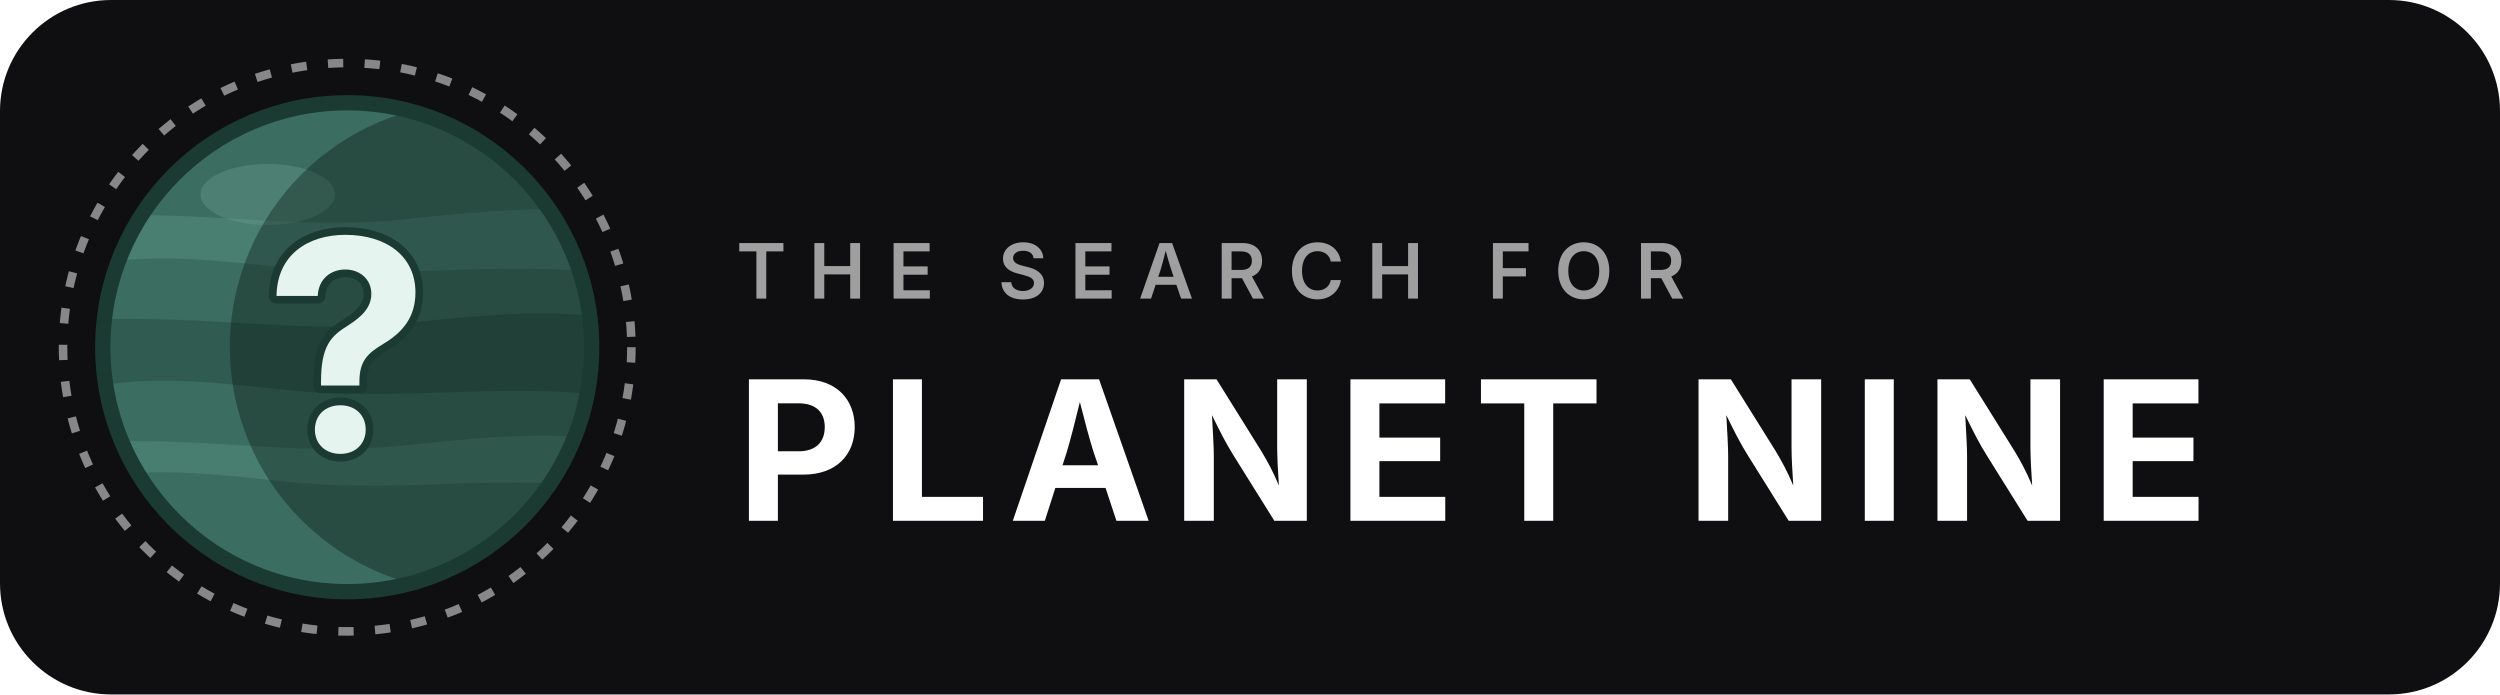
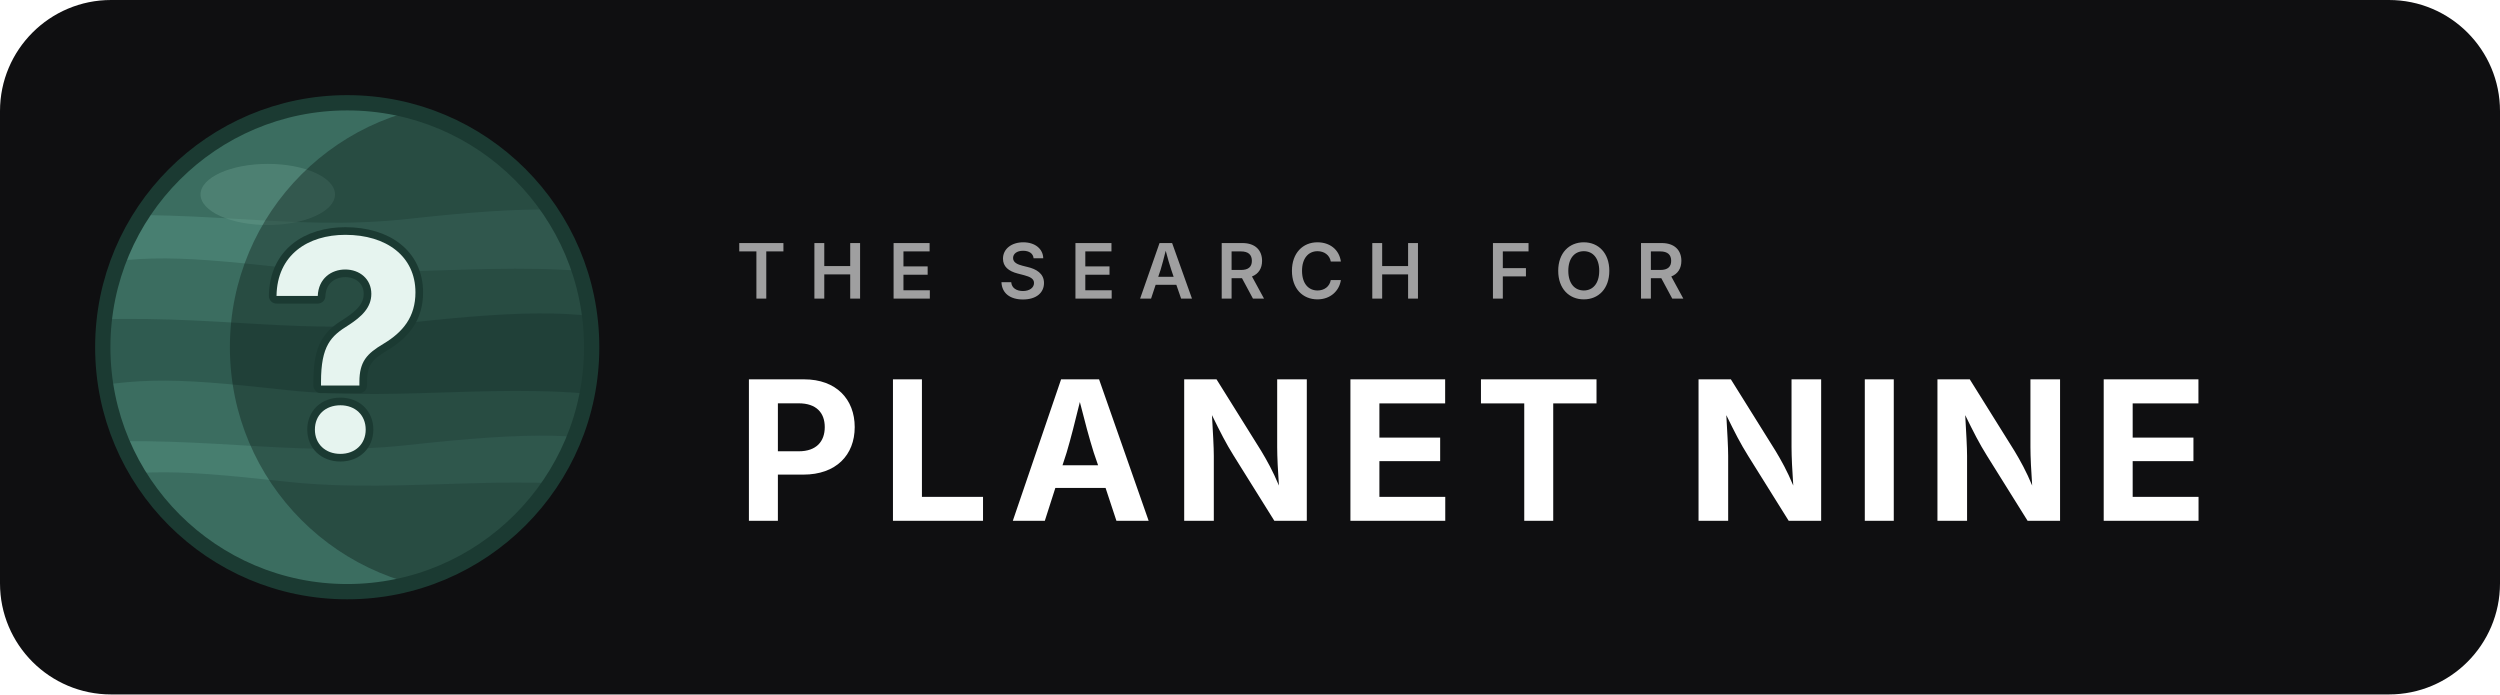
<svg xmlns="http://www.w3.org/2000/svg" viewBox="0 0 360 100" width="720" height="200" role="img" aria-label="The search for Planet Nine" style="color:#ffffff">
  <rect width="360" height="100" rx="16" fill="#0f0f11" />
  <defs>
    <clipPath id="aa-c">
      <circle cx="50" cy="50" r="40" />
    </clipPath>
  </defs>
  <g transform="translate(50 50) scale(0.88) translate(-50 -50)">
    <g clip-path="url(#aa-c)">
      <circle cx="50" cy="50" r="40" fill="#3b6d60" />
      <path d="M0,29 C25,26.8 40,31.2 60,29 S90,26.8 100,30.1 L100,39.2 C80,34.8 60,39.2 40,37 S15,34.8 0,38.1 Z" fill="#487f71" opacity="1" />
      <path d="M0,46 C25,43.8 40,48.2 60,46 S90,43.8 100,47.1 L100,59.2 C80,54.8 60,59.2 40,57 S15,54.8 0,58.1 Z" fill="#2f5b50" opacity="1" />
      <path d="M0,66 C25,63.8 40,68.2 60,66 S90,63.8 100,67.1 L100,74.2 C80,69.8 60,74.2 40,72 S15,69.8 0,73.1 Z" fill="#487f71" opacity="0.9" />
      <ellipse cx="37" cy="25" rx="11" ry="5" fill="#6a9d8d" opacity="0.4" />
      <circle cx="70.8" cy="50" r="40" fill="#06100e" opacity="0.36" />
    </g>
    <circle cx="50" cy="50" r="40" fill="none" stroke="#1b3a32" stroke-width="2.5" />
    <text x="50" y="67" text-anchor="middle" font-family="ui-sans-serif, -apple-system, 'SF Pro Text', 'Segoe UI', Inter, system-ui, sans-serif" font-size="48" font-weight="700" fill="#e6f4ef" stroke="#1b3a32" stroke-width="2.5" stroke-linejoin="round" paint-order="stroke">?</text>
-     <circle cx="50" cy="50" r="46.5" fill="none" stroke="currentColor" stroke-opacity="0.5" stroke-width="1.4" stroke-dasharray="2.5 3.5" />
  </g>
  <text x="106" y="43" font-family="ui-sans-serif, -apple-system, 'SF Pro Text', 'Segoe UI', Inter, system-ui, sans-serif" font-size="11" font-weight="600" letter-spacing="3.2" fill="currentColor" opacity="0.6">THE SEARCH FOR</text>
  <text x="106" y="75" font-family="ui-sans-serif, -apple-system, 'SF Pro Text', 'Segoe UI', Inter, system-ui, sans-serif" font-size="28" font-weight="700" letter-spacing="2.6" fill="currentColor">PLANET NINE</text>
</svg>
